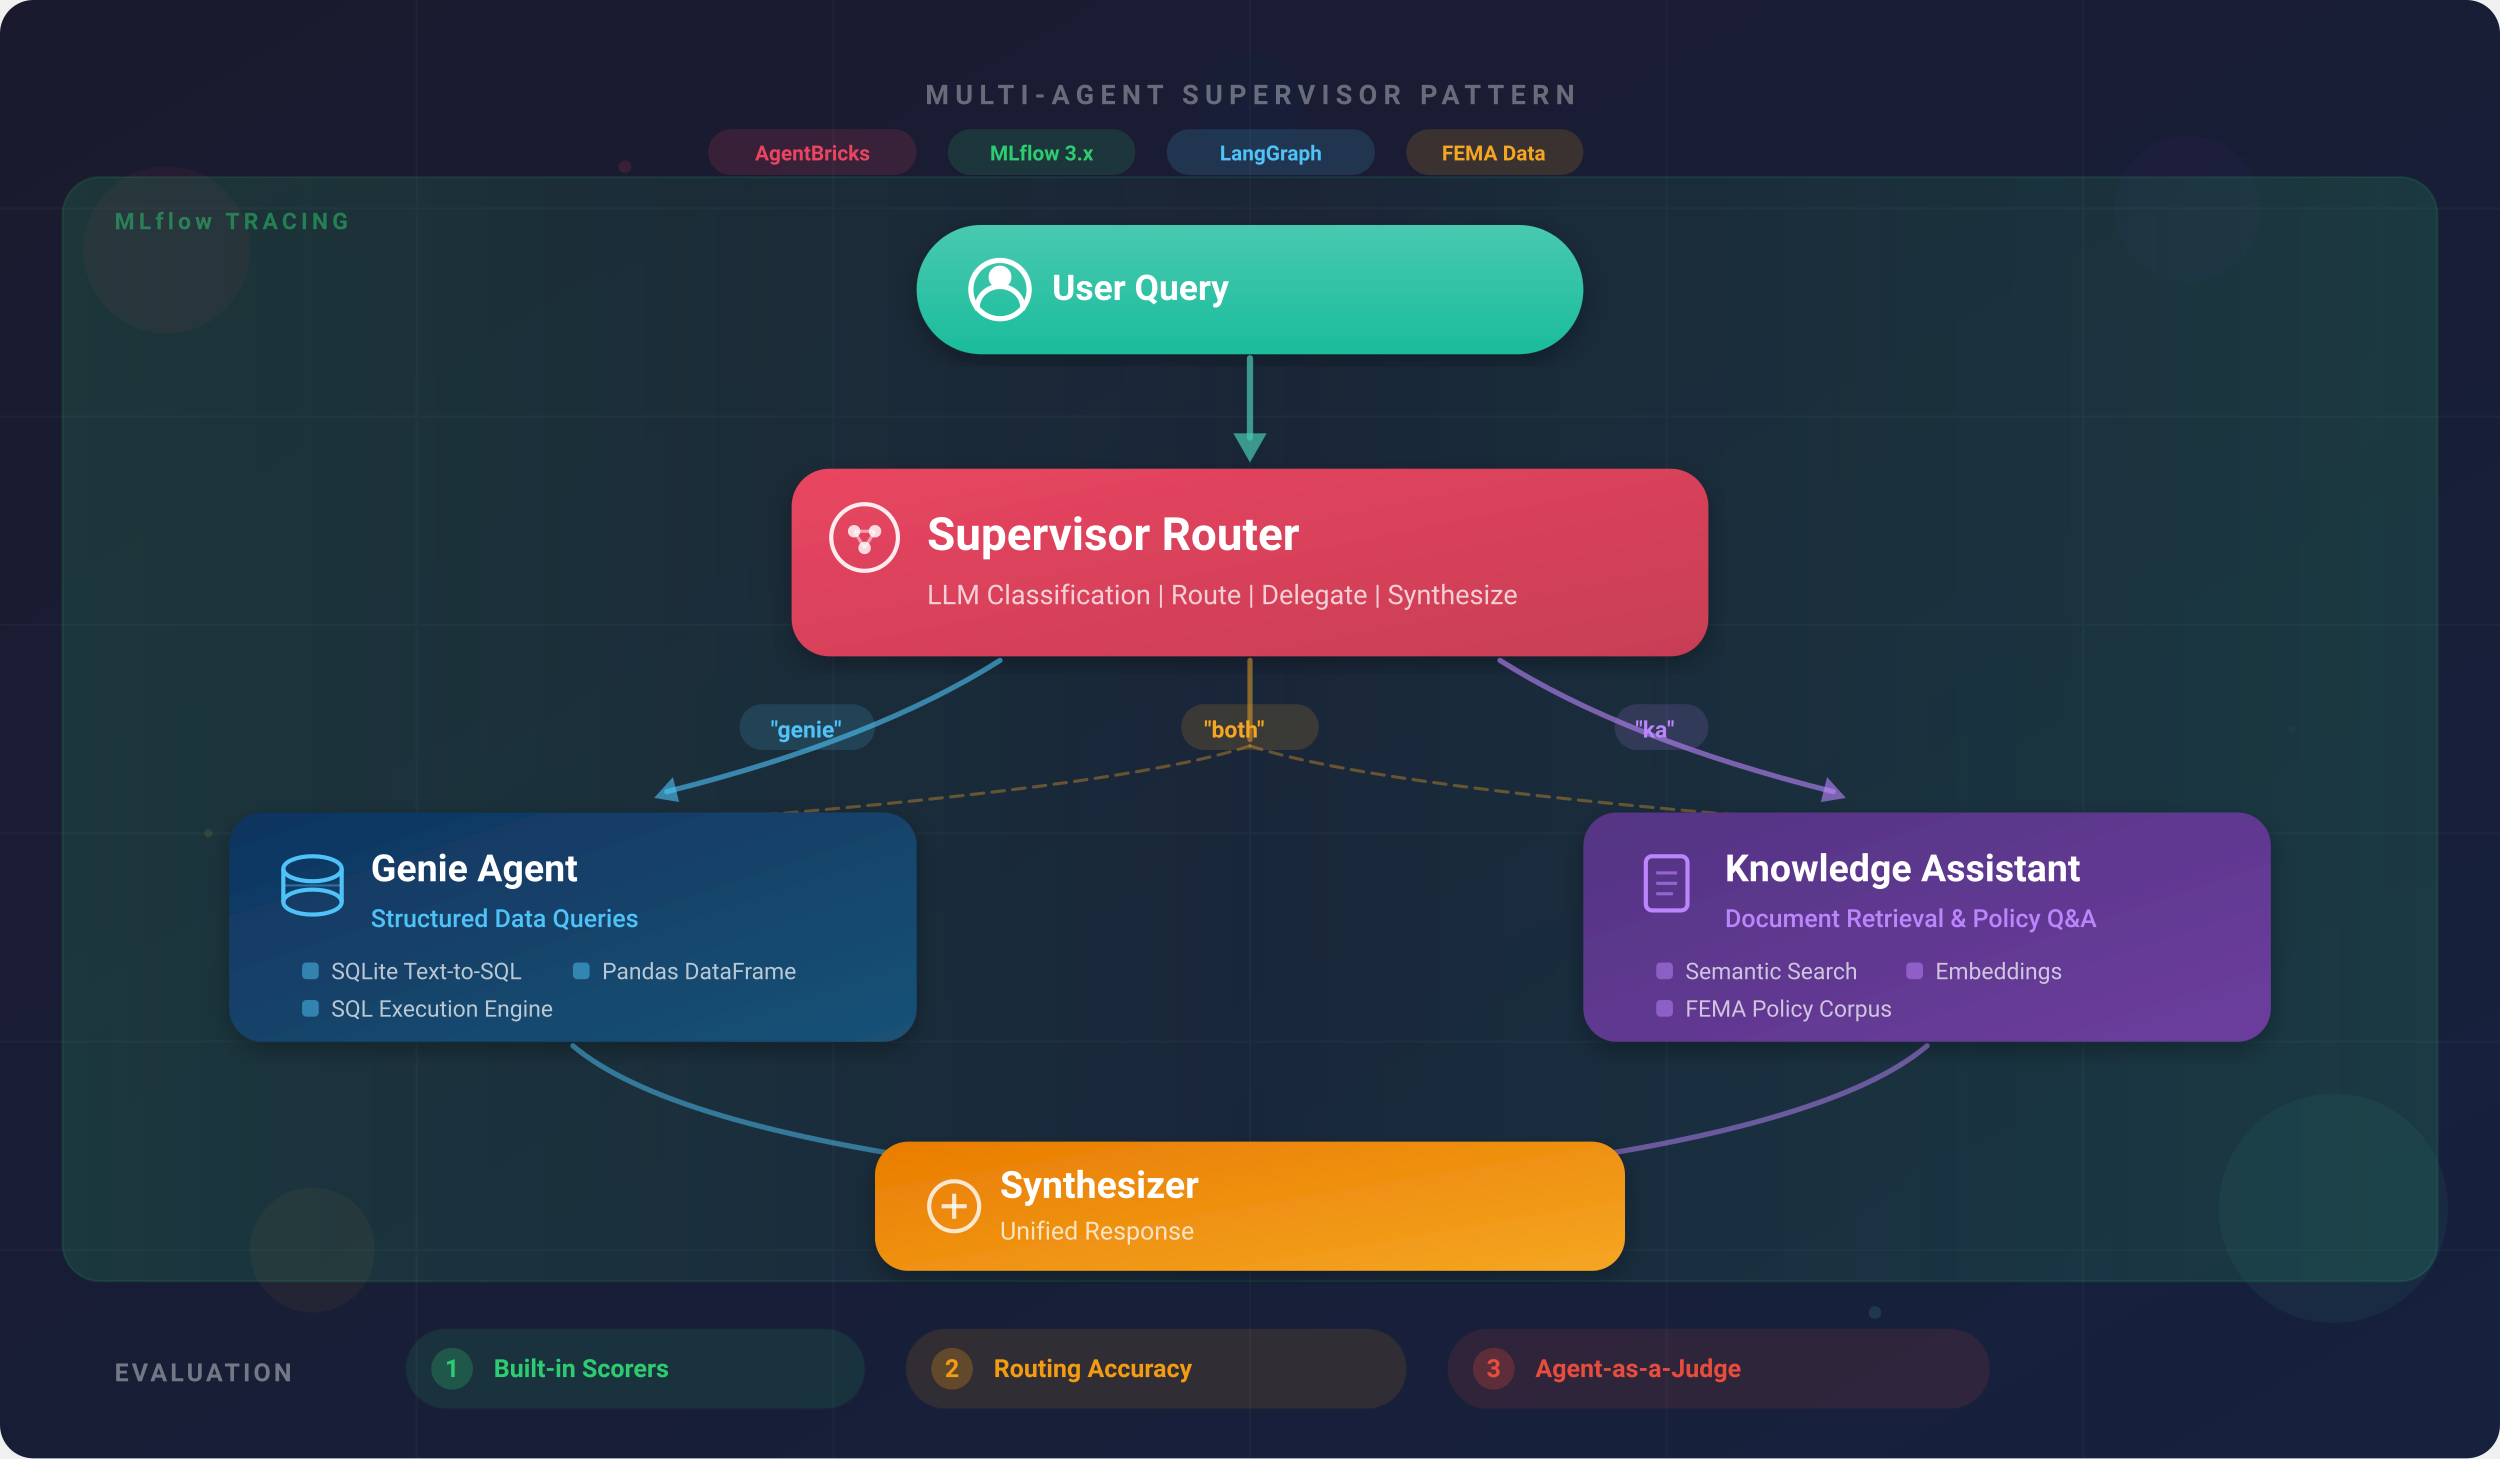
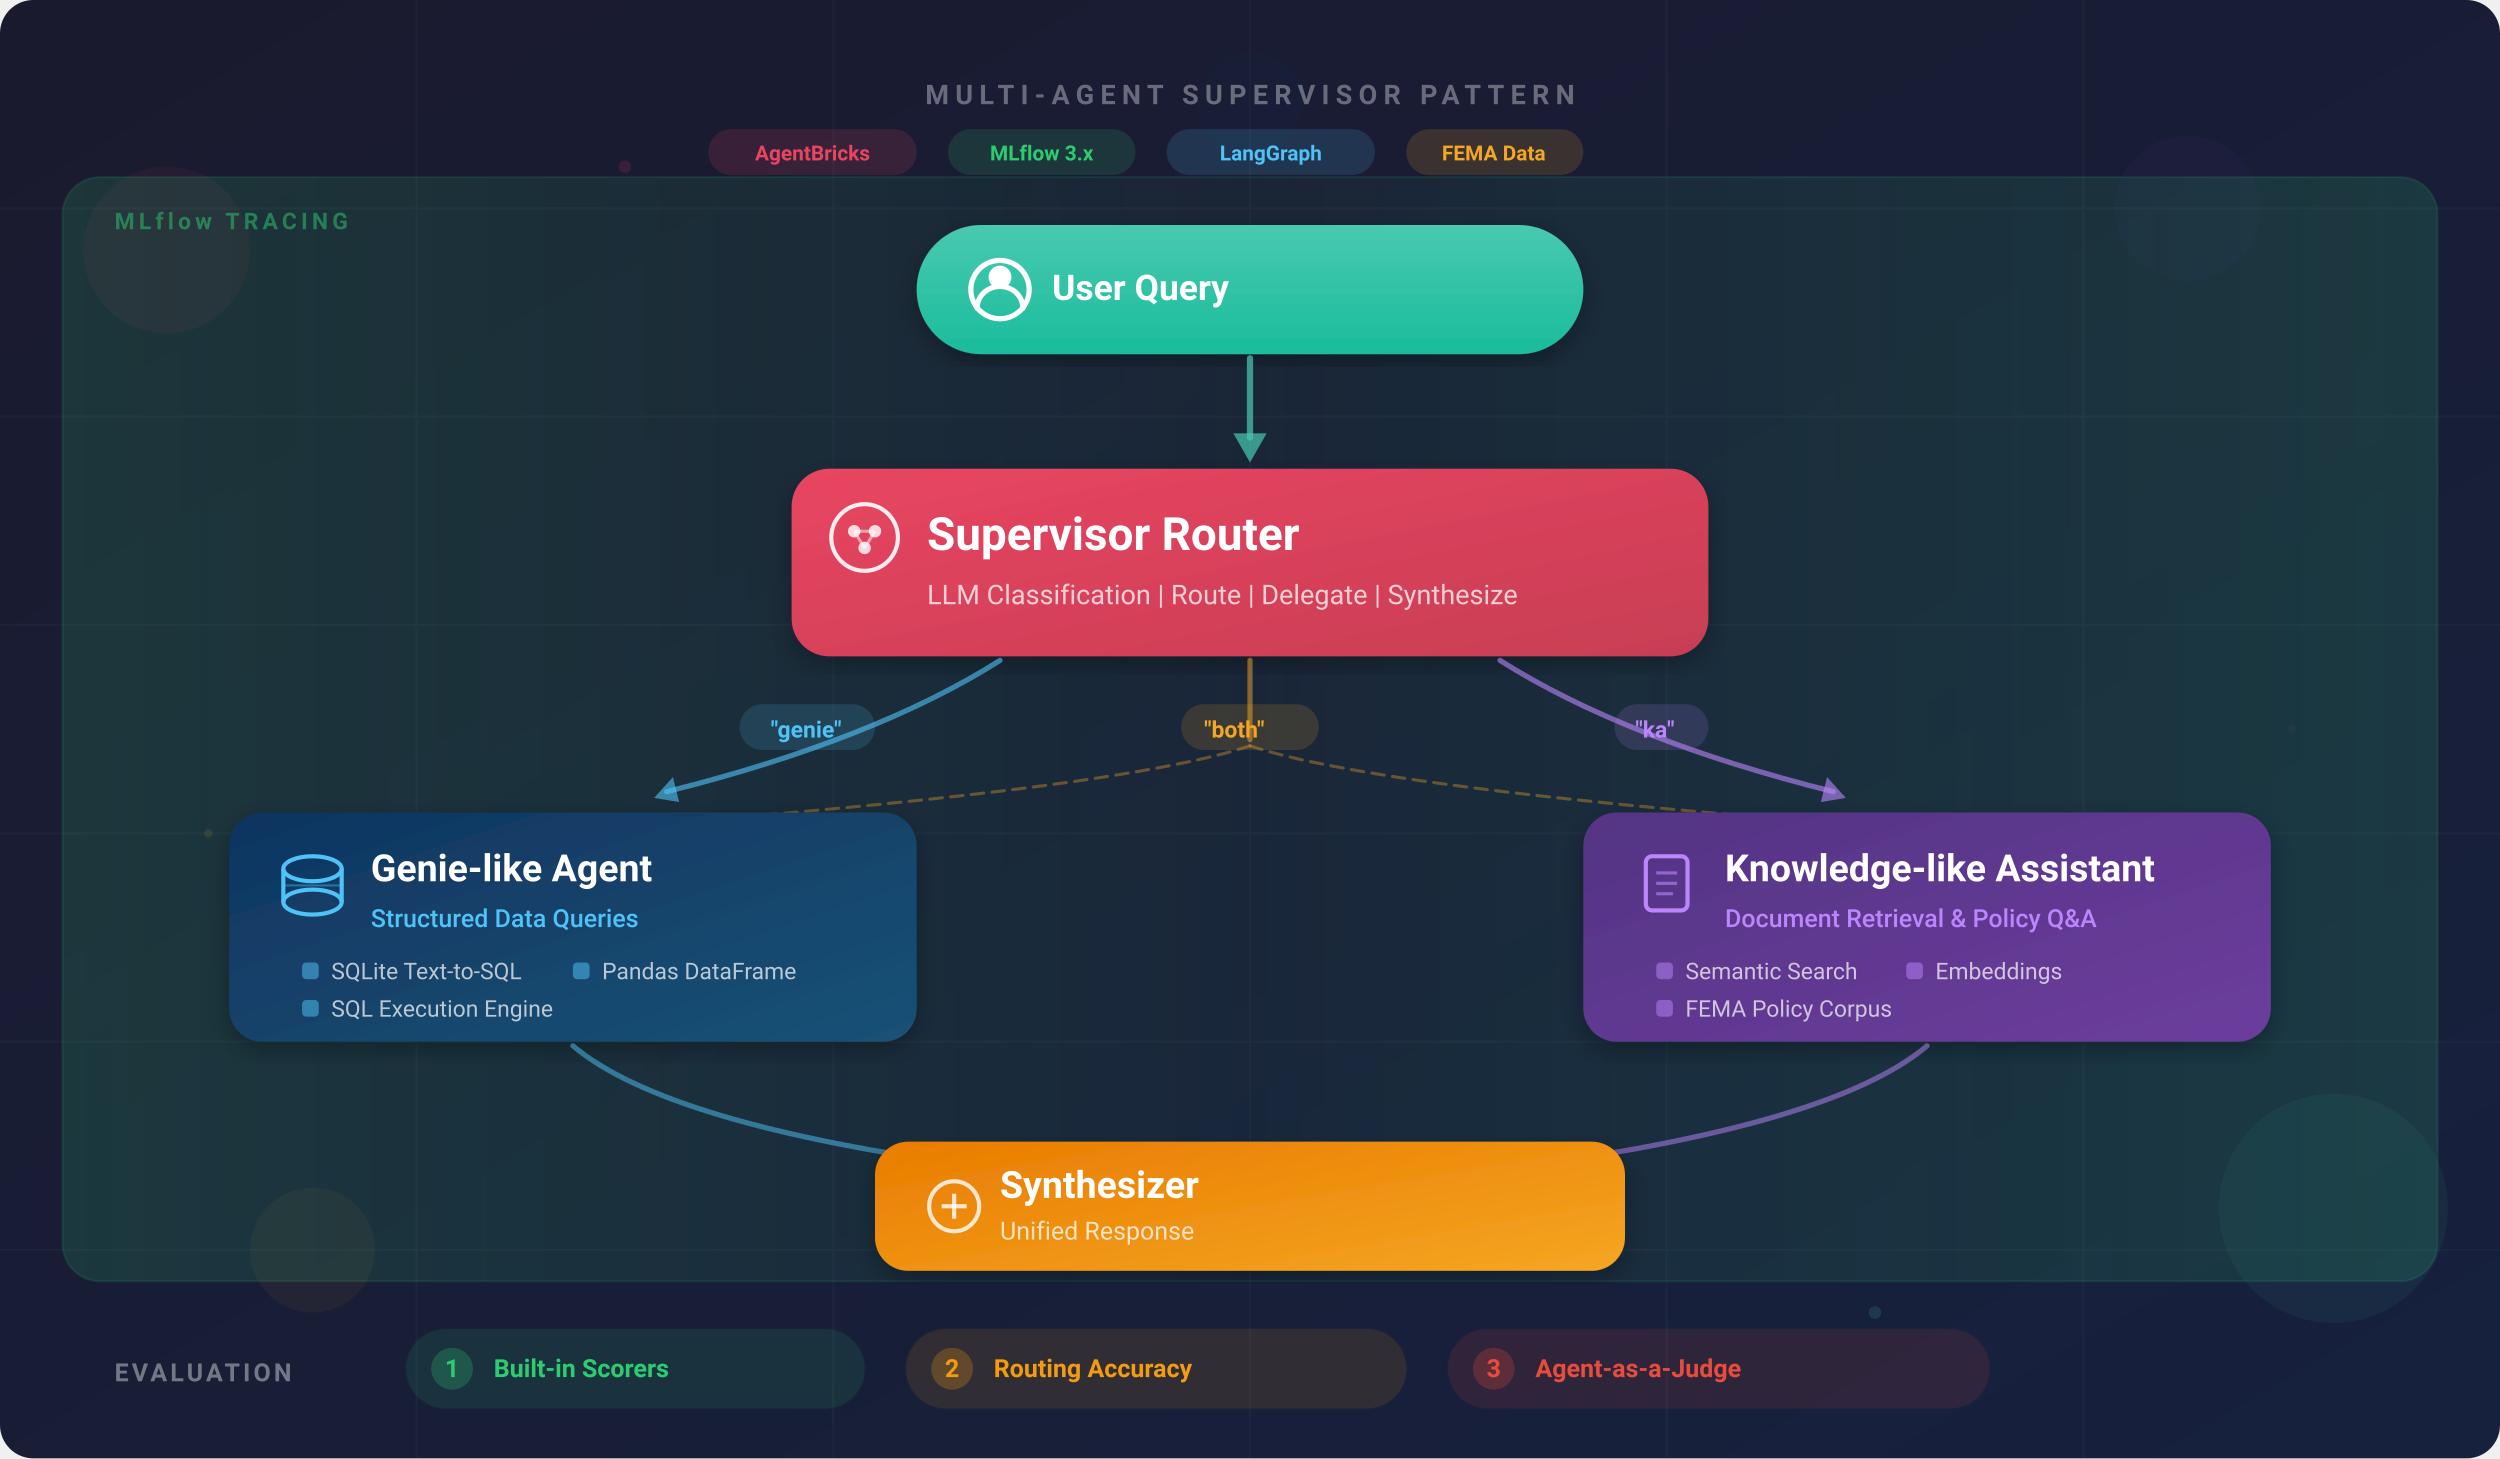
<svg xmlns="http://www.w3.org/2000/svg" viewBox="0 0 1200 700" font-family="'Segoe UI', Roboto, 'Helvetica Neue', Arial, sans-serif">
  <defs>
    <linearGradient id="bgGrad" x1="0%" y1="0%" x2="100%" y2="100%">
      <stop offset="0%" style="stop-color:#1a1a2e" />
      <stop offset="100%" style="stop-color:#16213e" />
    </linearGradient>
    <linearGradient id="supervisorGrad" x1="0%" y1="0%" x2="100%" y2="100%">
      <stop offset="0%" style="stop-color:#e94560" />
      <stop offset="100%" style="stop-color:#c73e54" />
    </linearGradient>
    <linearGradient id="genieGrad" x1="0%" y1="0%" x2="100%" y2="100%">
      <stop offset="0%" style="stop-color:#0f3460" />
      <stop offset="100%" style="stop-color:#1a5276" />
    </linearGradient>
    <linearGradient id="kaGrad" x1="0%" y1="0%" x2="100%" y2="100%">
      <stop offset="0%" style="stop-color:#533483" />
      <stop offset="100%" style="stop-color:#6c3d9e" />
    </linearGradient>
    <linearGradient id="synthGrad" x1="0%" y1="0%" x2="100%" y2="100%">
      <stop offset="0%" style="stop-color:#e97c00" />
      <stop offset="100%" style="stop-color:#f5a623" />
    </linearGradient>
    <linearGradient id="userGrad" x1="0%" y1="0%" x2="0%" y2="100%">
      <stop offset="0%" style="stop-color:#48c9b0" />
      <stop offset="100%" style="stop-color:#1abc9c" />
    </linearGradient>
    <linearGradient id="traceGrad" x1="0%" y1="0%" x2="100%" y2="0%">
      <stop offset="0%" style="stop-color:#2ecc71;stop-opacity:0.15" />
      <stop offset="50%" style="stop-color:#2ecc71;stop-opacity:0.05" />
      <stop offset="100%" style="stop-color:#2ecc71;stop-opacity:0.15" />
    </linearGradient>
    <filter id="glow">
      <feGaussianBlur stdDeviation="3" result="coloredBlur" />
      <feMerge>
        <feMergeNode in="coloredBlur" />
        <feMergeNode in="SourceGraphic" />
      </feMerge>
    </filter>
    <filter id="softShadow">
      <feDropShadow dx="0" dy="4" stdDeviation="6" flood-color="#000" flood-opacity="0.3" />
    </filter>
    <filter id="subtleShadow">
      <feDropShadow dx="0" dy="2" stdDeviation="3" flood-color="#000" flood-opacity="0.2" />
    </filter>
  </defs>
  <rect width="1200" height="700" fill="url(#bgGrad)" rx="16" />
  <g opacity="0.03">
    <line x1="0" y1="100" x2="1200" y2="100" stroke="#fff" stroke-width="1" />
    <line x1="0" y1="200" x2="1200" y2="200" stroke="#fff" stroke-width="1" />
    <line x1="0" y1="300" x2="1200" y2="300" stroke="#fff" stroke-width="1" />
    <line x1="0" y1="400" x2="1200" y2="400" stroke="#fff" stroke-width="1" />
    <line x1="0" y1="500" x2="1200" y2="500" stroke="#fff" stroke-width="1" />
    <line x1="0" y1="600" x2="1200" y2="600" stroke="#fff" stroke-width="1" />
    <line x1="200" y1="0" x2="200" y2="700" stroke="#fff" stroke-width="1" />
    <line x1="400" y1="0" x2="400" y2="700" stroke="#fff" stroke-width="1" />
    <line x1="600" y1="0" x2="600" y2="700" stroke="#fff" stroke-width="1" />
    <line x1="800" y1="0" x2="800" y2="700" stroke="#fff" stroke-width="1" />
    <line x1="1000" y1="0" x2="1000" y2="700" stroke="#fff" stroke-width="1" />
  </g>
  <circle cx="80" cy="120" r="40" fill="#e94560" opacity="0.06" />
  <circle cx="1120" cy="580" r="55" fill="#48c9b0" opacity="0.06" />
  <circle cx="150" cy="600" r="30" fill="#f5a623" opacity="0.05" />
  <circle cx="1050" cy="100" r="35" fill="#533483" opacity="0.07" />
  <circle cx="600" cy="50" r="25" fill="#0f3460" opacity="0.08" />
  <circle cx="300" cy="80" r="3" fill="#e94560" opacity="0.15" />
  <circle cx="900" cy="630" r="3" fill="#48c9b0" opacity="0.15" />
  <circle cx="100" cy="400" r="2" fill="#f5a623" opacity="0.12" />
  <circle cx="1100" cy="350" r="2" fill="#533483" opacity="0.12" />
  <rect x="30" y="85" width="1140" height="530" rx="18" fill="url(#traceGrad)" stroke="#2ecc71" stroke-width="1" stroke-opacity="0.12" />
  <text x="55" y="110" fill="#2ecc71" font-size="11" font-weight="600" opacity="0.5" letter-spacing="2">MLflow TRACING</text>
  <g filter="url(#softShadow)">
    <rect x="440" y="108" width="320" height="62" rx="31" fill="url(#userGrad)" />
  </g>
  <circle cx="480" cy="139" r="14" fill="none" stroke="#fff" stroke-width="2.5" />
  <circle cx="480" cy="133" r="5.5" fill="#fff" />
  <path d="M469 148 c0-6 5-10.5 11-10.5 s11 4.5 11 10.5" fill="none" stroke="#fff" stroke-width="2.5" stroke-linecap="round" />
  <text x="505" y="144" fill="#fff" font-size="17" font-weight="700">User Query</text>
  <line x1="600" y1="172" x2="600" y2="210" stroke="#48c9b0" stroke-width="3" stroke-linecap="round" opacity="0.7" />
  <polygon points="592,208 600,222 608,208" fill="#48c9b0" opacity="0.7" />
  <g filter="url(#softShadow)">
    <rect x="380" y="225" width="440" height="90" rx="18" fill="url(#supervisorGrad)" />
  </g>
  <g transform="translate(415, 258)">
    <circle cx="0" cy="0" r="16" fill="none" stroke="#fff" stroke-width="2" opacity="0.9" />
    <circle cx="-5" cy="-3" r="3" fill="#fff" opacity="0.8" />
    <circle cx="5" cy="-3" r="3" fill="#fff" opacity="0.8" />
    <circle cx="0" cy="5" r="3" fill="#fff" opacity="0.8" />
    <line x1="-5" y1="-3" x2="5" y2="-3" stroke="#fff" stroke-width="1.5" opacity="0.5" />
    <line x1="-5" y1="-3" x2="0" y2="5" stroke="#fff" stroke-width="1.5" opacity="0.5" />
    <line x1="5" y1="-3" x2="0" y2="5" stroke="#fff" stroke-width="1.5" opacity="0.5" />
  </g>
  <text x="445" y="264" fill="#fff" font-size="22" font-weight="700">Supervisor Router</text>
  <text x="445" y="290" fill="#fff" font-size="13" opacity="0.75">LLM Classification  |  Route  |  Delegate  |  Synthesize</text>
  <path d="M480 317 Q420 355 320 380" stroke="#4fc3f7" stroke-width="2.5" fill="none" stroke-linecap="round" opacity="0.6" />
  <polygon points="323,373 314,383 326,385" fill="#4fc3f7" opacity="0.6" />
  <rect x="355" y="338" width="65" height="22" rx="11" fill="#4fc3f7" opacity="0.15" />
  <text x="370" y="354" fill="#4fc3f7" font-size="11" font-weight="600">"genie"</text>
  <path d="M720 317 Q780 355 880 380" stroke="#bb86fc" stroke-width="2.5" fill="none" stroke-linecap="round" opacity="0.6" />
  <polygon points="877,373 886,383 874,385" fill="#bb86fc" opacity="0.6" />
  <rect x="775" y="338" width="45" height="22" rx="11" fill="#bb86fc" opacity="0.15" />
  <text x="785" y="354" fill="#bb86fc" font-size="11" font-weight="600">"ka"</text>
  <line x1="600" y1="317" x2="600" y2="355" stroke="#f5a623" stroke-width="2.5" stroke-linecap="round" opacity="0.5" />
  <rect x="567" y="338" width="66" height="22" rx="11" fill="#f5a623" opacity="0.15" />
  <text x="578" y="354" fill="#f5a623" font-size="11" font-weight="600">"both"</text>
  <path d="M600 358 Q540 378 320 395" stroke="#f5a623" stroke-width="1.5" fill="none" stroke-dasharray="6,4" stroke-linecap="round" opacity="0.35" />
  <path d="M600 358 Q660 378 880 395" stroke="#f5a623" stroke-width="1.5" fill="none" stroke-dasharray="6,4" stroke-linecap="round" opacity="0.35" />
  <g filter="url(#softShadow)">
    <rect x="110" y="390" width="330" height="110" rx="16" fill="url(#genieGrad)" />
  </g>
  <g transform="translate(150, 425)">
    <ellipse cx="0" cy="-8" rx="14" ry="6" fill="none" stroke="#4fc3f7" stroke-width="2" />
    <path d="M-14 -8 L-14 8" stroke="#4fc3f7" stroke-width="2" />
    <path d="M14 -8 L14 8" stroke="#4fc3f7" stroke-width="2" />
    <ellipse cx="0" cy="8" rx="14" ry="6" fill="none" stroke="#4fc3f7" stroke-width="2" />
    <line x1="-14" y1="0" x2="14" y2="0" stroke="#4fc3f7" stroke-width="1" opacity="0.4" />
  </g>
-   <text x="178" y="423" fill="#fff" font-size="18" font-weight="700">Genie Agent</text>
+   <text x="178" y="423" fill="#fff" font-size="18" font-weight="700">Genie-like Agent</text>
  <text x="178" y="445" fill="#4fc3f7" font-size="12" font-weight="500">Structured Data Queries</text>
  <g transform="translate(145, 462)">
    <rect x="0" y="0" width="8" height="8" rx="2" fill="#4fc3f7" opacity="0.5" />
    <text x="14" y="8" fill="#fff" font-size="11" opacity="0.7">SQLite Text-to-SQL</text>
    <rect x="130" y="0" width="8" height="8" rx="2" fill="#4fc3f7" opacity="0.5" />
    <text x="144" y="8" fill="#fff" font-size="11" opacity="0.7">Pandas DataFrame</text>
  </g>
  <g transform="translate(145, 480)">
    <rect x="0" y="0" width="8" height="8" rx="2" fill="#4fc3f7" opacity="0.5" />
    <text x="14" y="8" fill="#fff" font-size="11" opacity="0.7">SQL Execution Engine</text>
  </g>
  <g filter="url(#softShadow)">
    <rect x="760" y="390" width="330" height="110" rx="16" fill="url(#kaGrad)" />
  </g>
  <g transform="translate(800, 425)">
    <rect x="-10" y="-14" width="20" height="26" rx="3" fill="none" stroke="#bb86fc" stroke-width="2" />
    <line x1="-5" y1="-6" x2="5" y2="-6" stroke="#bb86fc" stroke-width="1.5" opacity="0.6" />
    <line x1="-5" y1="-1" x2="5" y2="-1" stroke="#bb86fc" stroke-width="1.5" opacity="0.6" />
    <line x1="-5" y1="4" x2="3" y2="4" stroke="#bb86fc" stroke-width="1.5" opacity="0.6" />
  </g>
-   <text x="828" y="423" fill="#fff" font-size="18" font-weight="700">Knowledge Assistant</text>
+   <text x="828" y="423" fill="#fff" font-size="18" font-weight="700">Knowledge-like Assistant</text>
  <text x="828" y="445" fill="#bb86fc" font-size="12" font-weight="500">Document Retrieval &amp; Policy Q&amp;A</text>
  <g transform="translate(795, 462)">
    <rect x="0" y="0" width="8" height="8" rx="2" fill="#bb86fc" opacity="0.5" />
    <text x="14" y="8" fill="#fff" font-size="11" opacity="0.7">Semantic Search</text>
    <rect x="120" y="0" width="8" height="8" rx="2" fill="#bb86fc" opacity="0.5" />
    <text x="134" y="8" fill="#fff" font-size="11" opacity="0.7">Embeddings</text>
  </g>
  <g transform="translate(795, 480)">
    <rect x="0" y="0" width="8" height="8" rx="2" fill="#bb86fc" opacity="0.5" />
    <text x="14" y="8" fill="#fff" font-size="11" opacity="0.7">FEMA Policy Corpus</text>
  </g>
  <path d="M275 502 Q320 540 470 560" stroke="#4fc3f7" stroke-width="2.5" fill="none" stroke-linecap="round" opacity="0.5" />
  <polygon points="467,553 475,563 470,551" fill="#4fc3f7" opacity="0.5" />
  <path d="M925 502 Q880 540 730 560" stroke="#bb86fc" stroke-width="2.5" fill="none" stroke-linecap="round" opacity="0.5" />
  <polygon points="733,553 725,563 730,551" fill="#bb86fc" opacity="0.5" />
  <g filter="url(#softShadow)">
    <rect x="420" y="548" width="360" height="62" rx="16" fill="url(#synthGrad)" />
  </g>
  <g transform="translate(458, 579)">
    <circle cx="0" cy="0" r="12" fill="none" stroke="#fff" stroke-width="2" opacity="0.8" />
    <line x1="-6" y1="0" x2="6" y2="0" stroke="#fff" stroke-width="2" opacity="0.8" />
    <line x1="0" y1="-6" x2="0" y2="6" stroke="#fff" stroke-width="2" opacity="0.8" />
  </g>
  <text x="480" y="575" fill="#fff" font-size="18" font-weight="700">Synthesizer</text>
  <text x="480" y="595" fill="#fff" font-size="12" opacity="0.75">Unified Response</text>
  <g transform="translate(195, 638)">
    <rect x="0" y="0" width="220" height="38" rx="19" fill="#2ecc71" opacity="0.12" stroke="#2ecc71" stroke-width="1" stroke-opacity="0.3" />
    <circle cx="22" cy="19" r="10" fill="#2ecc71" opacity="0.25" />
    <text x="22" y="23" fill="#2ecc71" font-size="12" font-weight="700" text-anchor="middle">1</text>
    <text x="42" y="23" fill="#2ecc71" font-size="12" font-weight="600">Built-in Scorers</text>
    <rect x="240" y="0" width="240" height="38" rx="19" fill="#f39c12" opacity="0.12" stroke="#f39c12" stroke-width="1" stroke-opacity="0.3" />
    <circle cx="262" cy="19" r="10" fill="#f39c12" opacity="0.25" />
    <text x="262" y="23" fill="#f39c12" font-size="12" font-weight="700" text-anchor="middle">2</text>
    <text x="282" y="23" fill="#f39c12" font-size="12" font-weight="600">Routing Accuracy</text>
    <rect x="500" y="0" width="260" height="38" rx="19" fill="#e74c3c" opacity="0.12" stroke="#e74c3c" stroke-width="1" stroke-opacity="0.3" />
    <circle cx="522" cy="19" r="10" fill="#e74c3c" opacity="0.25" />
    <text x="522" y="23" fill="#e74c3c" font-size="12" font-weight="700" text-anchor="middle">3</text>
    <text x="542" y="23" fill="#e74c3c" font-size="12" font-weight="600">Agent-as-a-Judge</text>
  </g>
  <text x="55" y="663" fill="#fff" font-size="12" font-weight="600" opacity="0.4" letter-spacing="1.5">EVALUATION</text>
  <text x="600" y="50" fill="#fff" font-size="13" font-weight="600" text-anchor="middle" opacity="0.35" letter-spacing="3">MULTI-AGENT SUPERVISOR PATTERN</text>
  <g transform="translate(340, 62)">
    <rect x="0" y="0" width="100" height="22" rx="11" fill="#e94560" opacity="0.15" />
    <text x="50" y="15" fill="#e94560" font-size="10" font-weight="600" text-anchor="middle">AgentBricks</text>
    <rect x="115" y="0" width="90" height="22" rx="11" fill="#2ecc71" opacity="0.15" />
    <text x="160" y="15" fill="#2ecc71" font-size="10" font-weight="600" text-anchor="middle">MLflow 3.x</text>
    <rect x="220" y="0" width="100" height="22" rx="11" fill="#4fc3f7" opacity="0.15" />
    <text x="270" y="15" fill="#4fc3f7" font-size="10" font-weight="600" text-anchor="middle">LangGraph</text>
    <rect x="335" y="0" width="85" height="22" rx="11" fill="#f5a623" opacity="0.15" />
    <text x="377" y="15" fill="#f5a623" font-size="10" font-weight="600" text-anchor="middle">FEMA Data</text>
  </g>
</svg>
